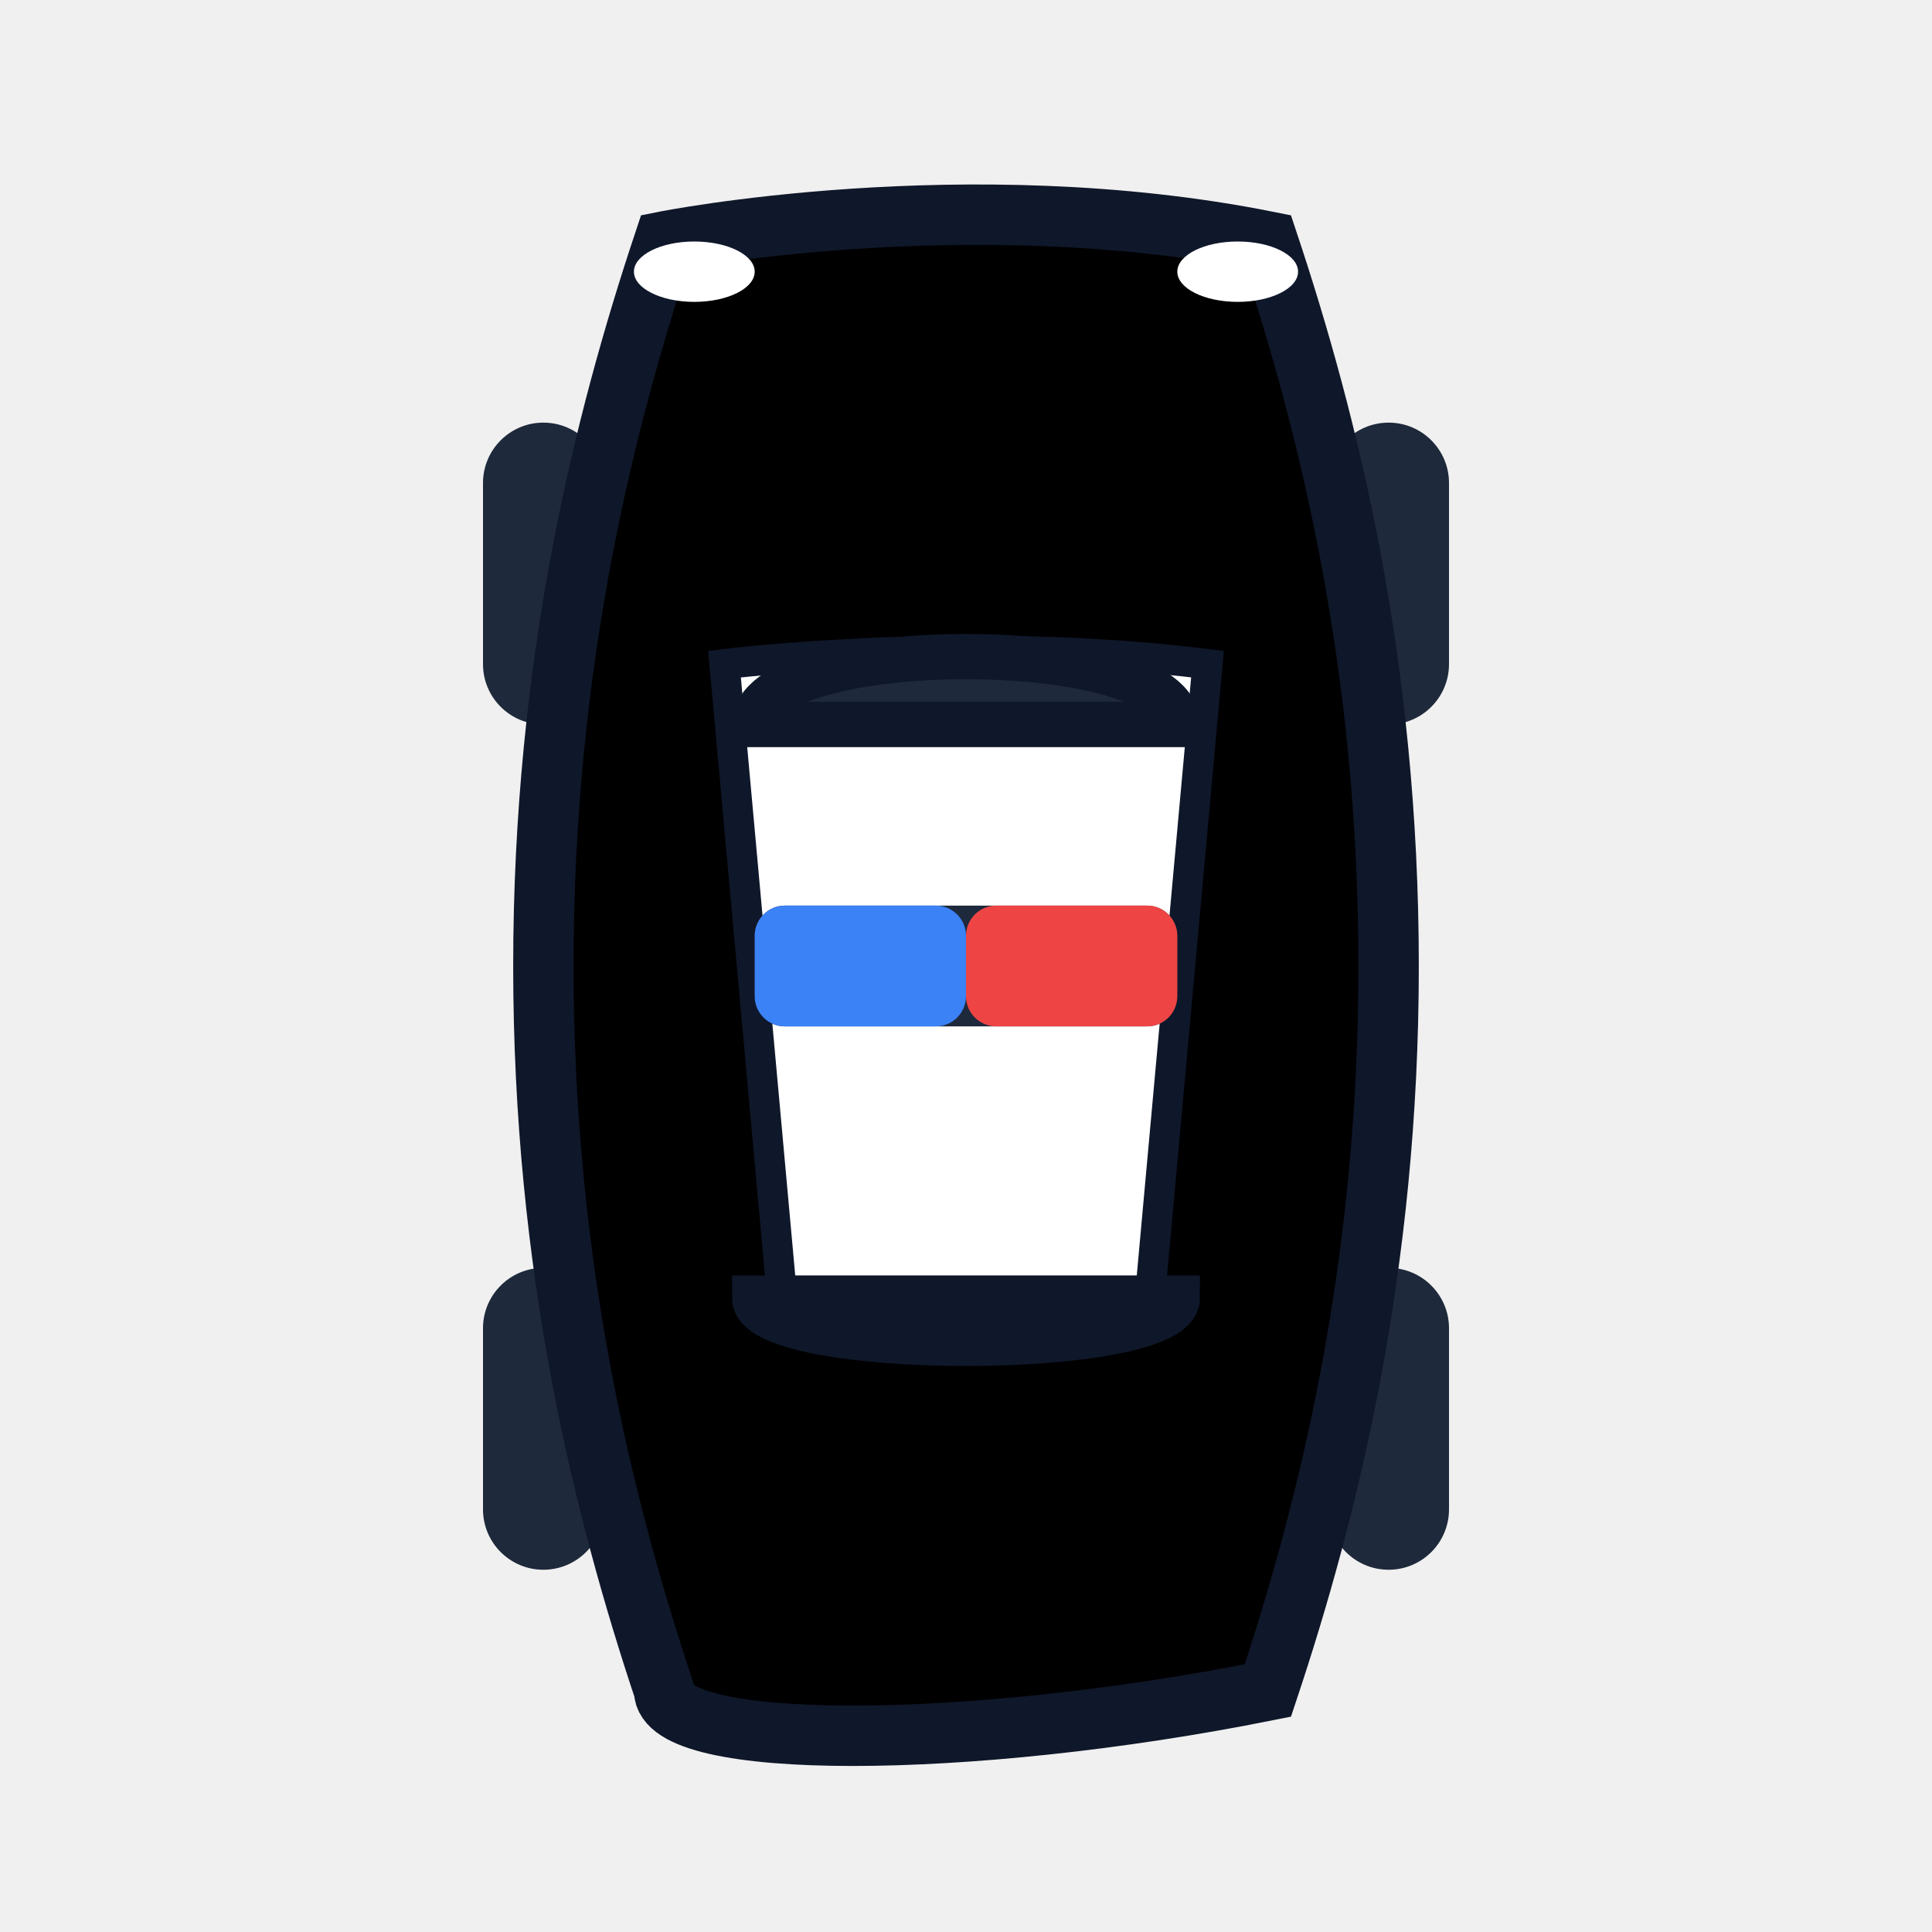
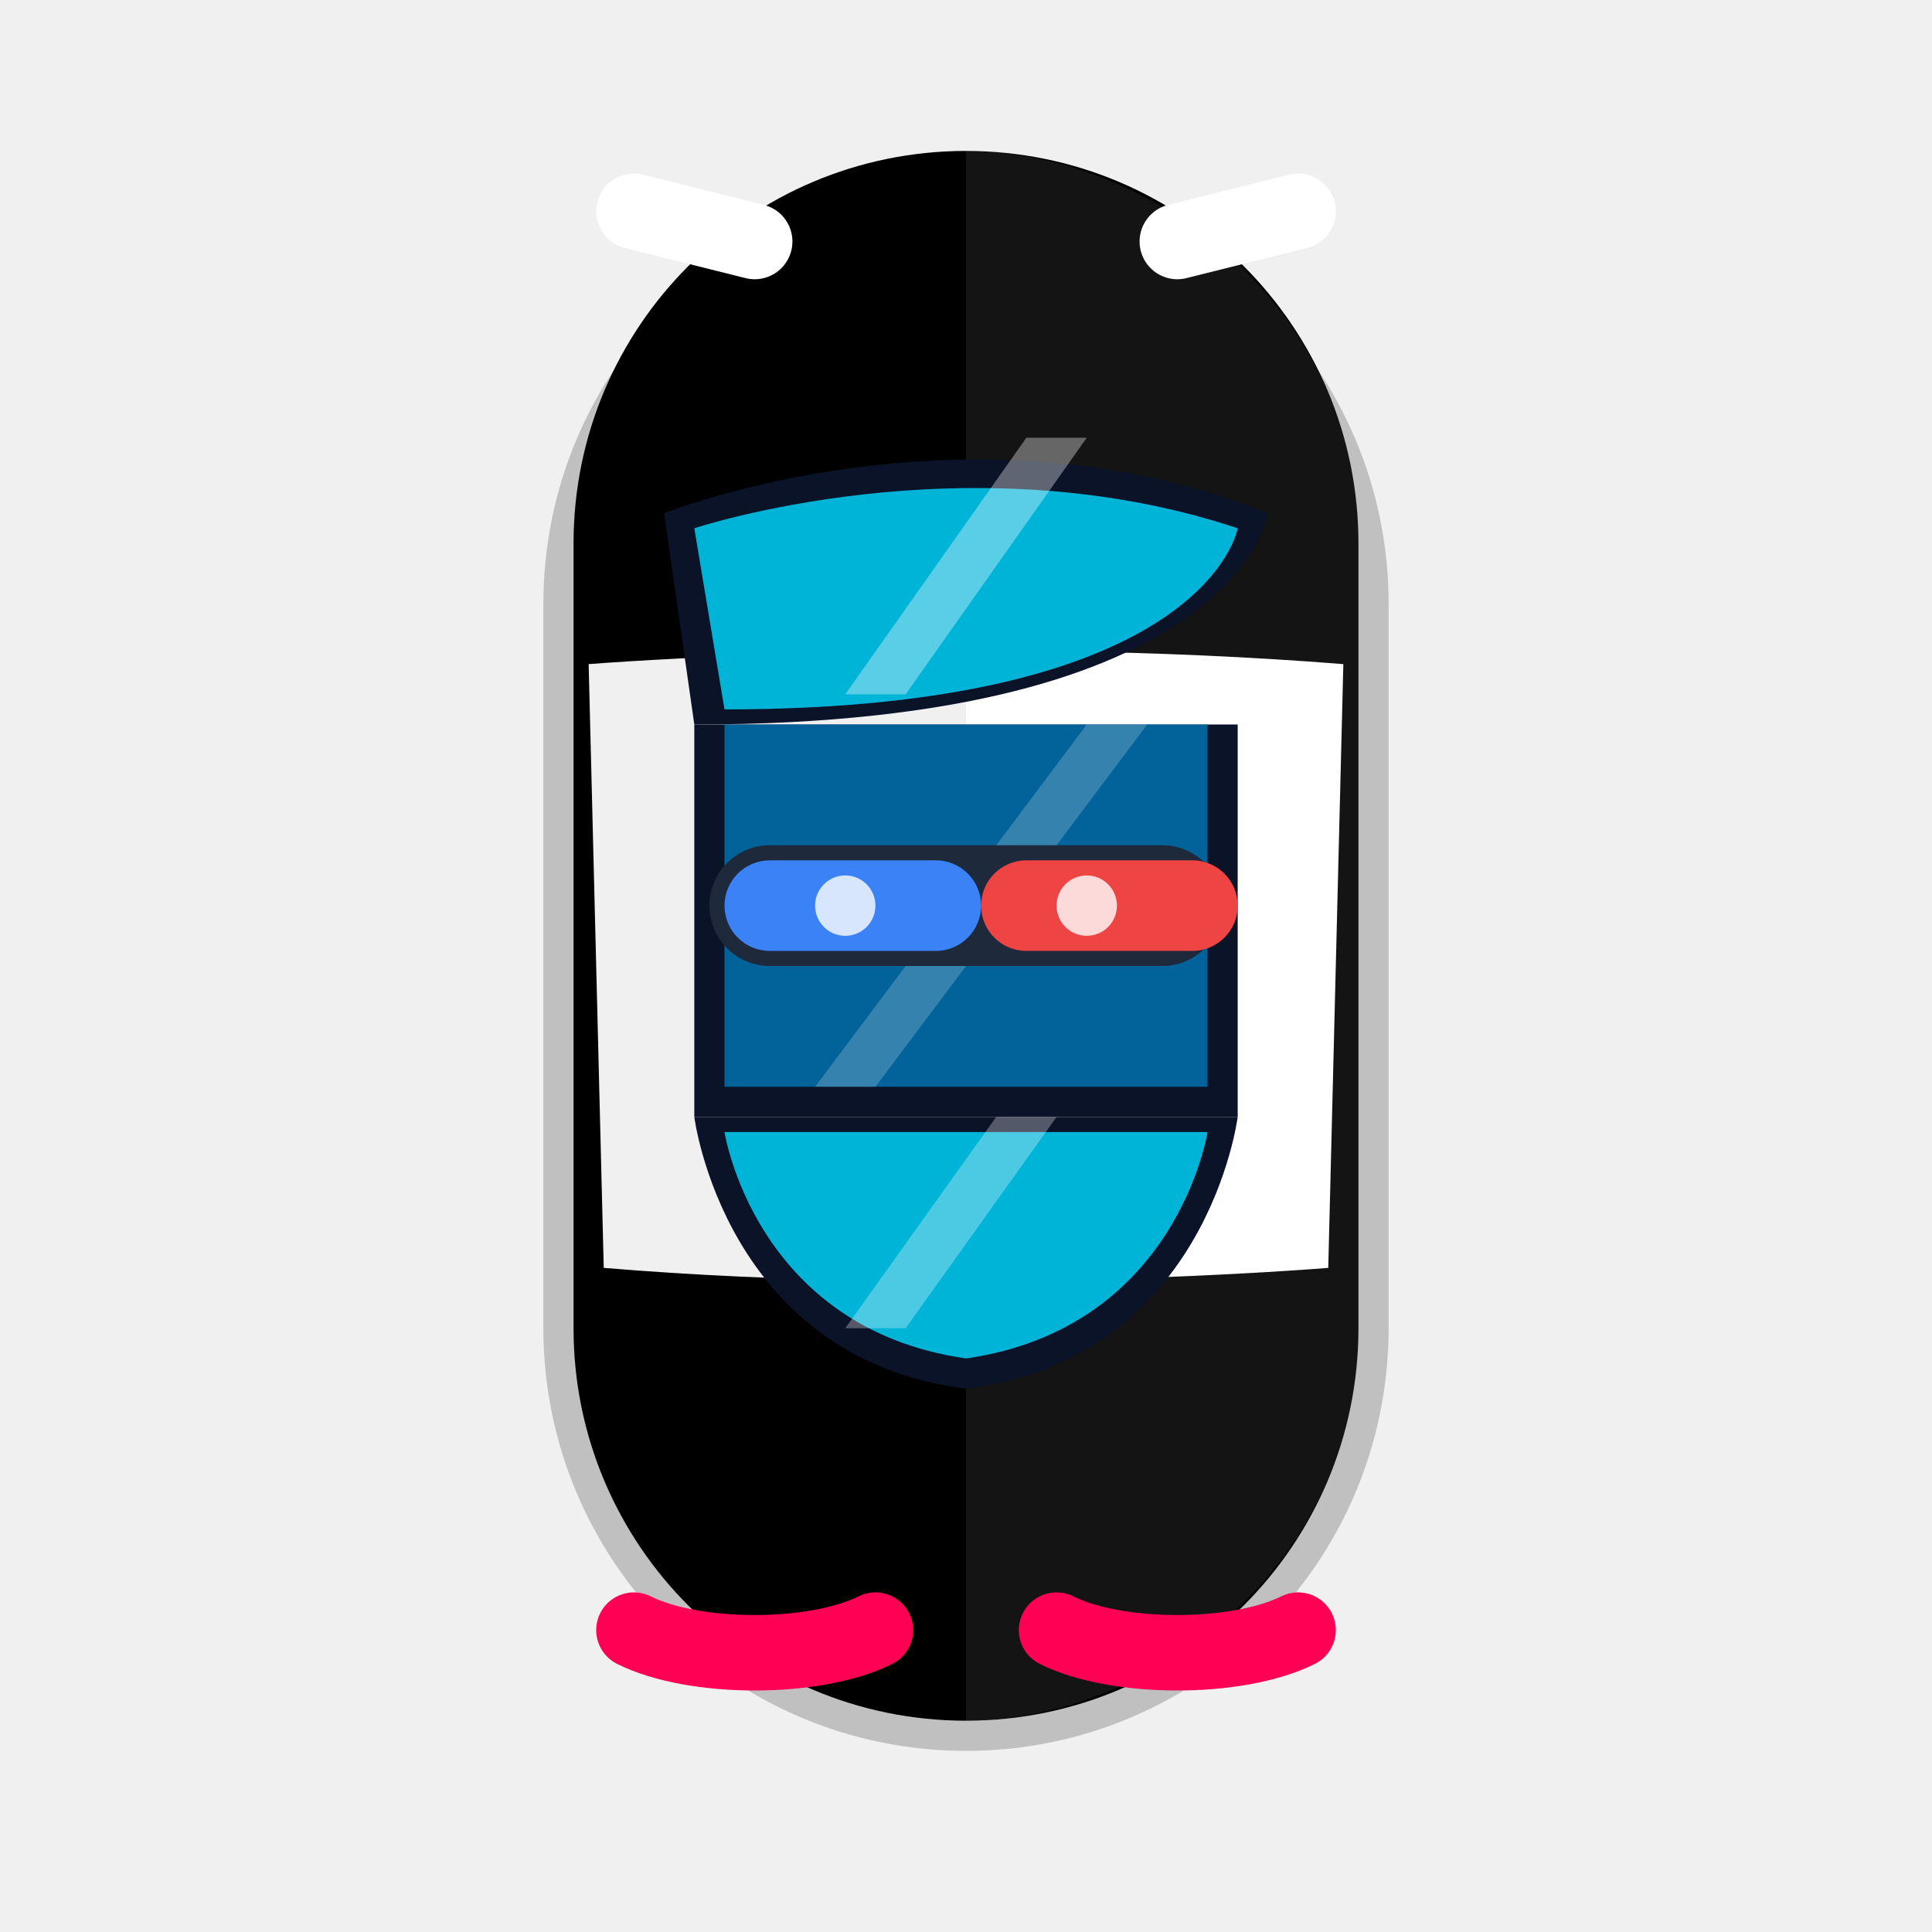
<svg xmlns="http://www.w3.org/2000/svg" viewBox="0 0 64 64" width="64" height="64">
-   <rect x="16" y="14" width="4" height="10" rx="2" fill="#1E293B" />
-   <rect x="44" y="14" width="4" height="10" rx="2" fill="#1E293B" />
-   <rect x="16" y="42" width="4" height="10" rx="2" fill="#1E293B" />
-   <rect x="44" y="42" width="4" height="10" rx="2" fill="#1E293B" />
-   <path d="M22 8 C22 8 32 6 42 8 C44 14 46 22 46 32 C46 42 44 50 42 56 C32 58 22 58 22 56 C20 50 18 42 18 32 C18 22 20 14 22 8 Z" fill="#MAIN_COLOR" stroke="#0F172A" stroke-width="2" />
-   <path d="M24 22 C24 22 32 21 40 22 L38 44 C38 44 32 45 26 44 Z" fill="#FFFFFF" stroke="#0F172A" stroke-width="1" />
-   <path d="M25 24 C25 21 39 21 39 24 Z" fill="#1E293B" stroke="#0F172A" stroke-width="1.5" />
-   <path d="M25 43 C25 45 39 45 39 43 Z" fill="#1E293B" stroke="#0F172A" stroke-width="1.5" />
-   <rect x="25" y="30" width="14" height="4" rx="1" fill="#1E293B" />
-   <rect x="25" y="30" width="7" height="4" rx="1" fill="#3B82F6" />
-   <rect x="32" y="30" width="7" height="4" rx="1" fill="#EF4444" />
-   <ellipse cx="23" cy="9" rx="2" ry="1" fill="#FFF" />
-   <ellipse cx="41" cy="9" rx="2" ry="1" fill="#FFF" />
+   <rect x="18" y="6" width="28" height="52" rx="14" fill="black" fill-opacity="0.2" />
+   <rect x="19" y="5" width="26" height="52" rx="13" fill="#MAIN_COLOR" />
+   <path d="M19 18 C19 10 26 5 32 5 V57 C26 57 19 52 19 44 Z" fill="black" fill-opacity="0.12" />
+   <path d="M32 5 C38 5 45 10 45 18 V44 C45 52 38 57 32 57 Z" fill="white" fill-opacity="0.08" />
+   <path d="M19.5 22 C19.5 22 32 21 44.5 22 L44 42 C44 42 32 43 20 42 Z" fill="#FFFFFF" />
+   <path d="M19.5 22 C19.5 22 32 21 32 21 V43 C32 43 20 43 20 42 Z" fill="black" fill-opacity="0.06" />
+   <path d="M22 17 C22 17 32 13 42 17 C42 17 41 24 23 24 Z" fill="#0B1329" />
+   <path d="M23 17.5 C23 17.5 32 14.5 41 17.5 C41 17.5 40 23.5 24 23.5 Z" fill="#00B4D8" />
+   <path d="M36 14.5 L30 23 L28 23 L34 14.5 Z" fill="white" fill-opacity="0.35" />
+   <path d="M23 24 H41 V37 H23 Z" fill="#0B1329" />
+   <path d="M24 24 H40 V36 H24 Z" fill="#0077B6" fill-opacity="0.8" />
+   <path d="M38 24 L29 36 H27 L36 24 Z" fill="white" fill-opacity="0.2" />
+   <rect x="23.5" y="28" width="17" height="4" rx="2" fill="#1E293B" />
+   <rect x="24" y="28.5" width="8.5" height="3" rx="1.5" fill="#3B82F6" />
+   <rect x="32.5" y="28.5" width="8.5" height="3" rx="1.5" fill="#EF4444" />
+   <circle cx="28" cy="30" r="1" fill="#FFFFFF" fill-opacity="0.8" />
+   <circle cx="36" cy="30" r="1" fill="#FFFFFF" fill-opacity="0.8" />
+   <path d="M23 37 H41 C41 37 40 45 32 46 C24 45 23 37 23 37 Z" fill="#0B1329" />
+   <path d="M24 37.5 H40 C40 37.5 39 44 32 45 C25 44 24 37.5 24 37.5 Z" fill="#00B4D8" />
+   <path d="M35 37 L30 44 L28 44 L33 37 Z" fill="white" fill-opacity="0.3" />
+   <path d="M21 7 L25 8" stroke="#FFFFFF" stroke-width="2.5" stroke-linecap="round" />
+   <path d="M43 7 L39 8" stroke="#FFFFFF" stroke-width="2.5" stroke-linecap="round" />
+   <path d="M21 54 C23 55 27 55 29 54" stroke="#FF0055" stroke-width="2.5" stroke-linecap="round" fill="none" />
+   <path d="M43 54 C41 55 37 55 35 54" stroke="#FF0055" stroke-width="2.5" stroke-linecap="round" fill="none" />
</svg>
